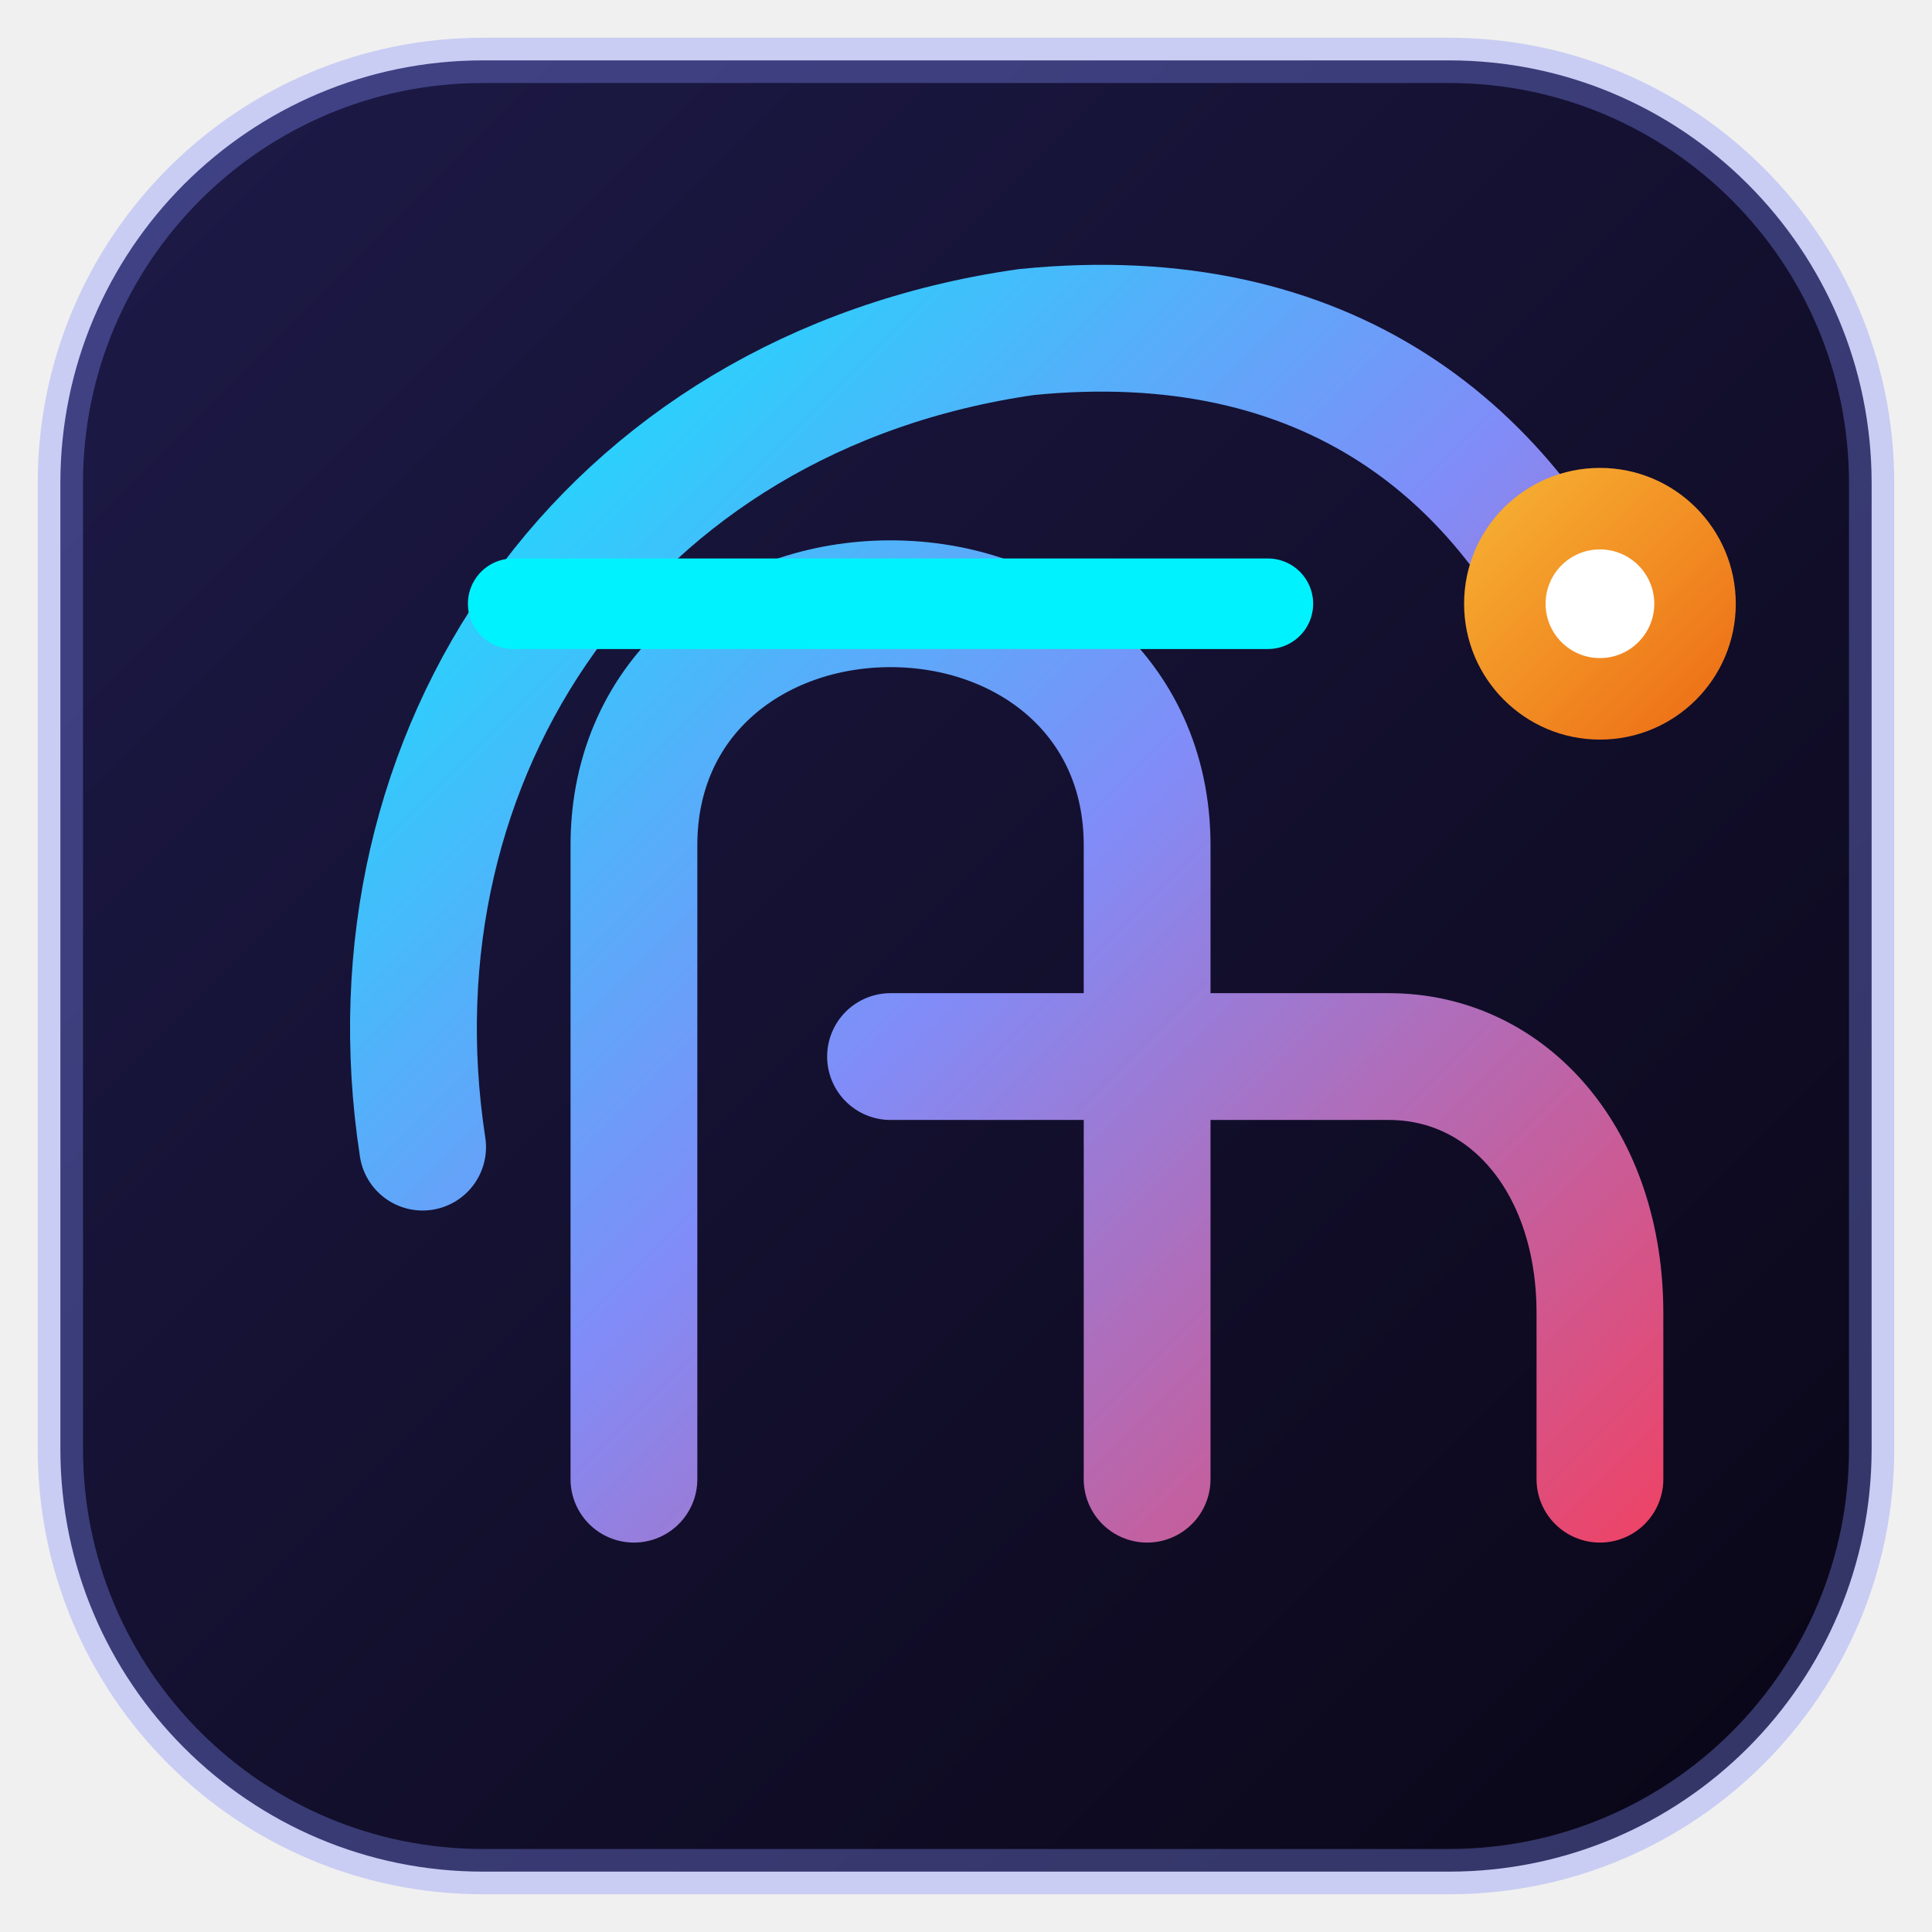
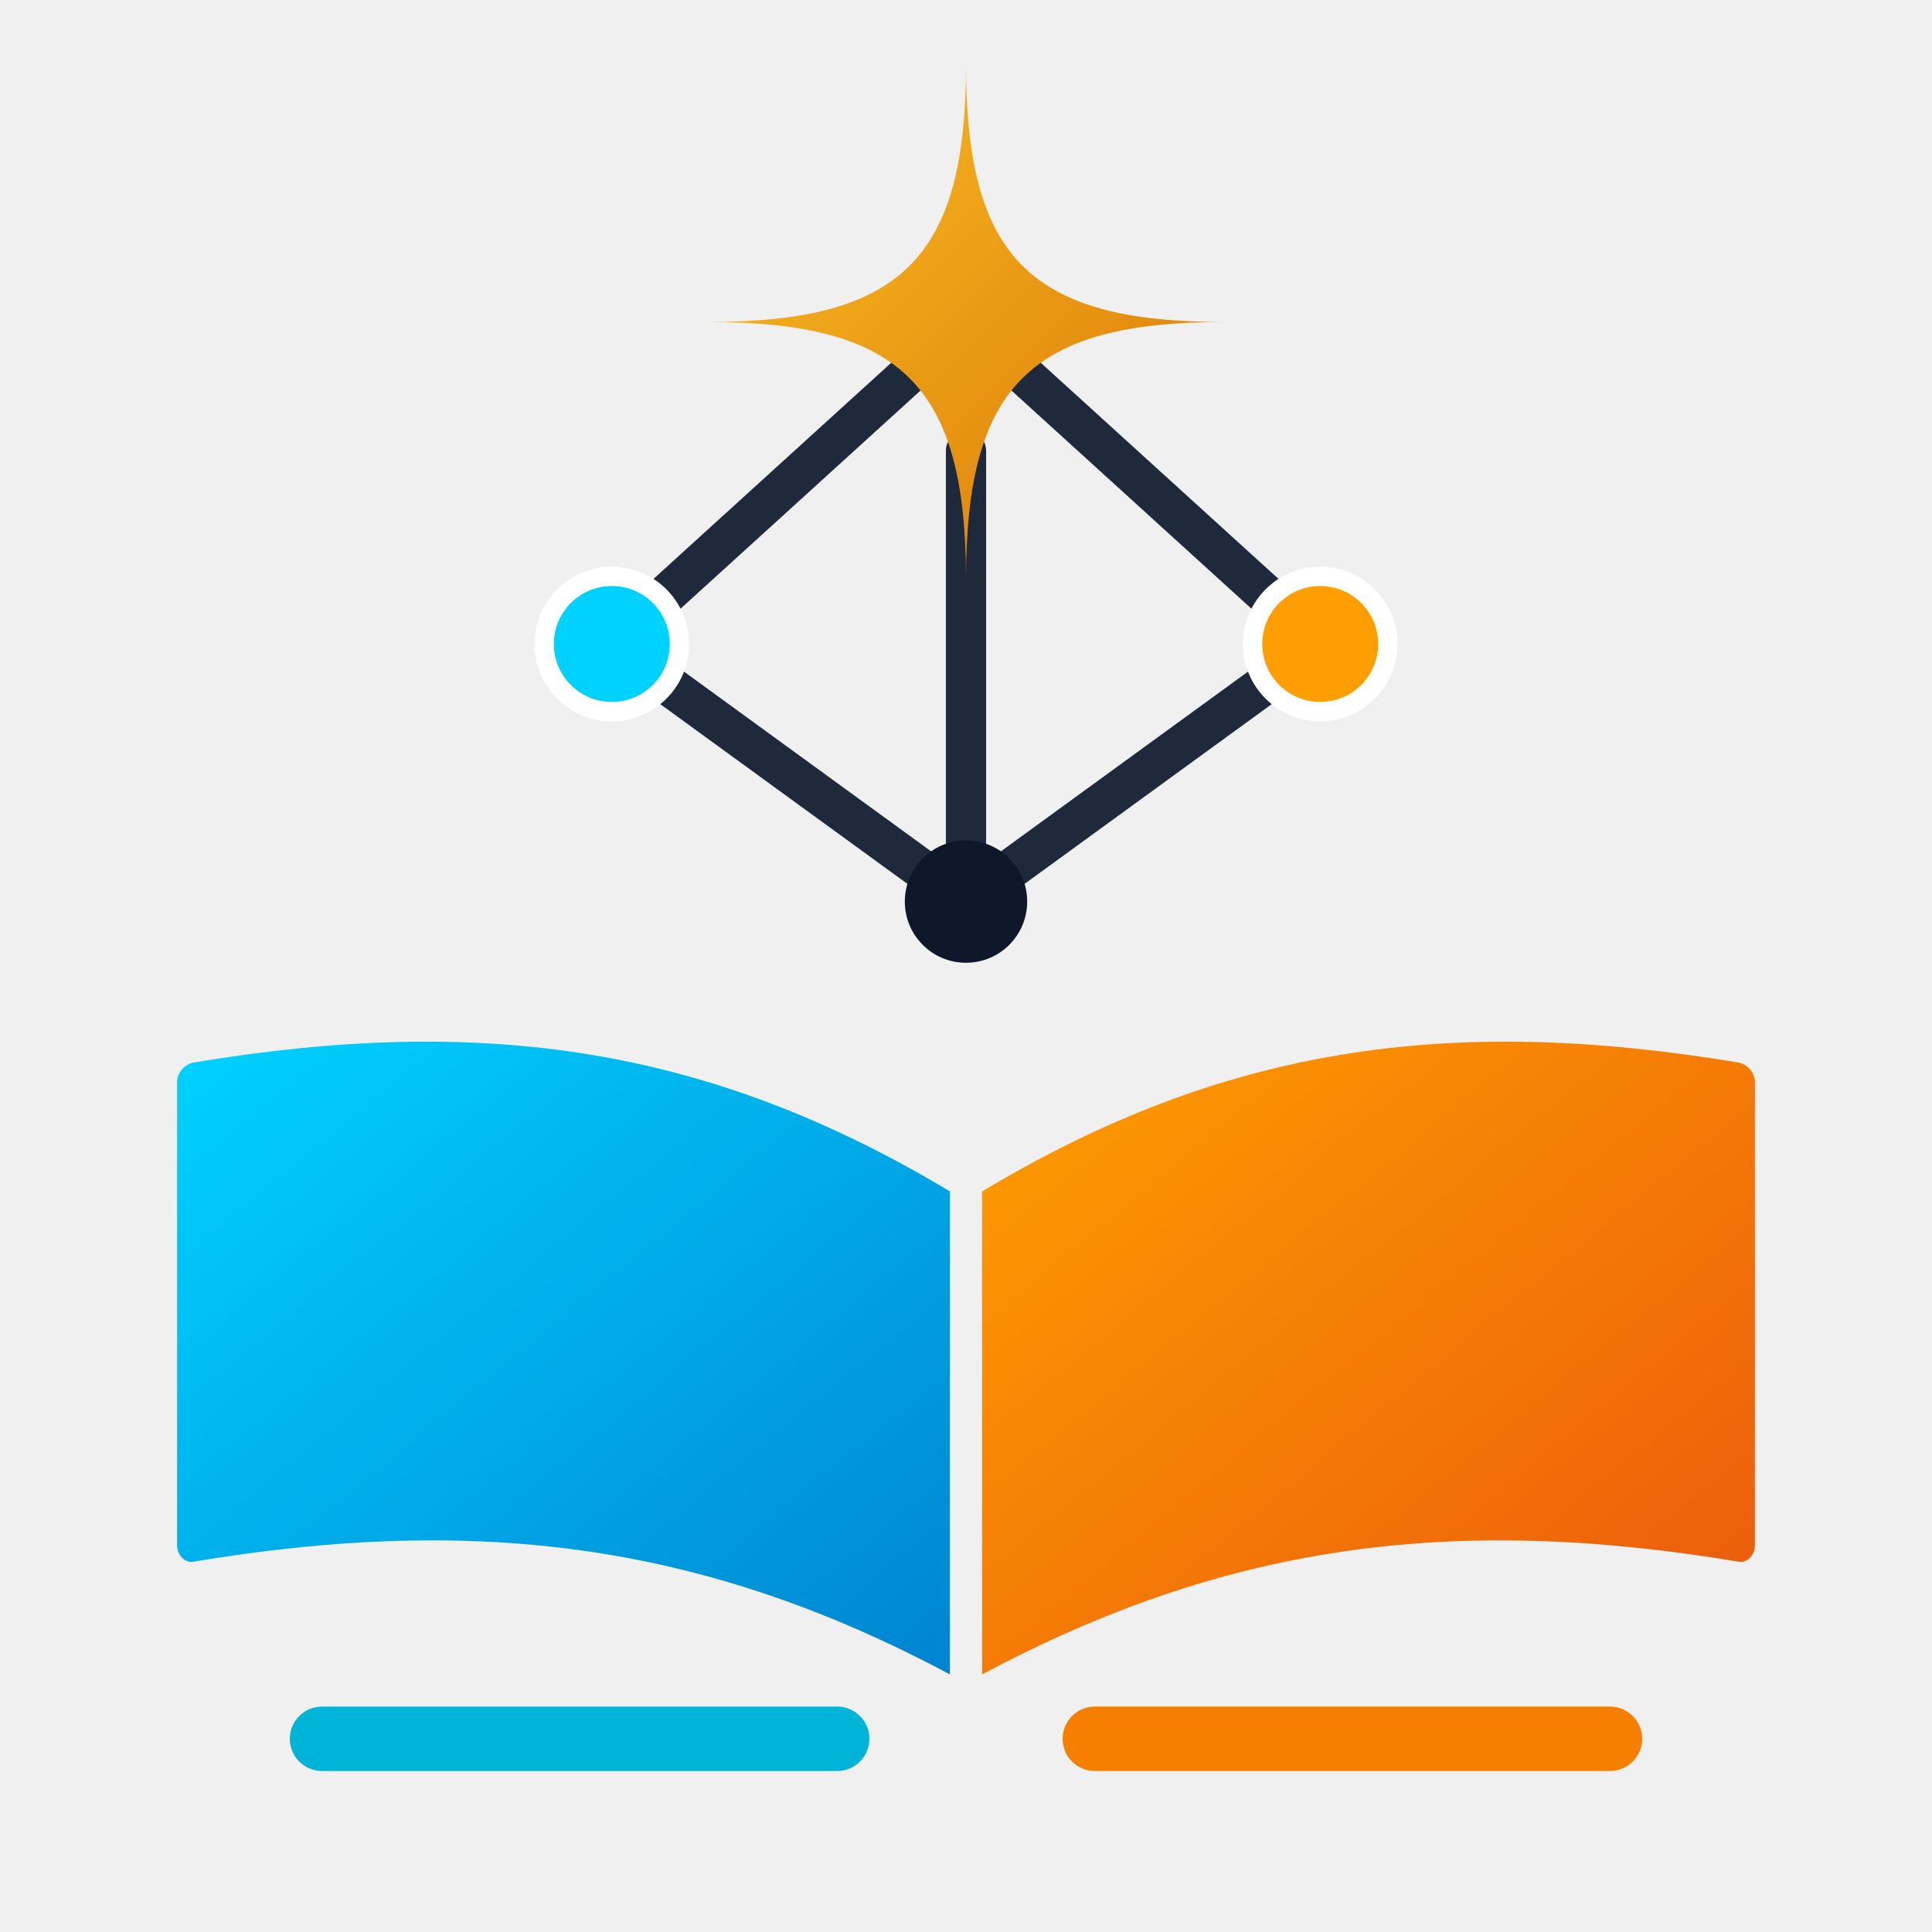
- <svg xmlns="http://www.w3.org/2000/svg" viewBox="0 0 64 64" fill="none">
+ <svg xmlns="http://www.w3.org/2000/svg" viewBox="0 0 120 120" fill="none">
  <defs>
-     <linearGradient id="fav2-bg" x1="0" y1="0" x2="64" y2="64" gradientUnits="userSpaceOnUse">
-       <stop offset="0%" stop-color="#1E1B4B" />
-       <stop offset="100%" stop-color="#090514" />
+     <linearGradient id="fav-cyan" x1="0%" y1="0%" x2="100%" y2="100%">
+       <stop offset="0%" stop-color="#00d2ff" />
+       <stop offset="100%" stop-color="#0084d1" />
    </linearGradient>
-     <linearGradient id="fav2-stroke" x1="10" y1="10" x2="54" y2="54" gradientUnits="userSpaceOnUse">
-       <stop offset="0%" stop-color="#00F2FE" />
-       <stop offset="50%" stop-color="#818CF8" />
-       <stop offset="100%" stop-color="#F43F5E" />
+     <linearGradient id="fav-orange" x1="0%" y1="0%" x2="100%" y2="100%">
+       <stop offset="0%" stop-color="#ff9e00" />
+       <stop offset="100%" stop-color="#ea580c" />
    </linearGradient>
-     <linearGradient id="fav2-amber" x1="42" y1="12" x2="58" y2="28" gradientUnits="userSpaceOnUse">
-       <stop offset="0%" stop-color="#FDE047" />
-       <stop offset="100%" stop-color="#EA580C" />
+     <linearGradient id="fav-gold" x1="0%" y1="0%" x2="100%" y2="100%">
+       <stop offset="0%" stop-color="#fbbf24" />
+       <stop offset="100%" stop-color="#d97706" />
    </linearGradient>
  </defs>
-   <rect x="2" y="2" width="60" height="60" rx="14" fill="url(#fav2-bg)" stroke="#818CF8" stroke-opacity="0.35" stroke-width="1.5" />
-   <path d="M14 38C12 25 20 13 34 11C44 10 50 15 53 22" stroke="url(#fav2-stroke)" stroke-width="4.2" stroke-linecap="round" />
-   <path d="M21 49V28C21 23 25 20 29.5 20C34 20 38 23 38 28V49" stroke="url(#fav2-stroke)" stroke-width="4.2" stroke-linecap="round" stroke-linejoin="round" />
-   <path d="M29.5 35H46C50 35 53 38.5 53 43.5V49" stroke="url(#fav2-stroke)" stroke-width="4.2" stroke-linecap="round" stroke-linejoin="round" />
-   <path d="M17 20H42" stroke="#00F2FE" stroke-width="3" stroke-linecap="round" />
-   <circle cx="53" cy="20" r="4.5" fill="url(#fav2-amber)" />
-   <circle cx="53" cy="20" r="1.8" fill="#FFFFFF" />
+   <g stroke="#1e293b" stroke-width="2.5" stroke-linecap="round" stroke-linejoin="round">
+     <line x1="60" y1="56" x2="60" y2="28" />
+     <line x1="60" y1="56" x2="38" y2="40" />
+     <line x1="60" y1="56" x2="82" y2="40" />
+     <line x1="38" y1="40" x2="60" y2="20" />
+     <line x1="82" y1="40" x2="60" y2="20" />
+   </g>
+   <circle cx="60" cy="56" r="3.8" fill="#0f172a" />
+   <circle cx="38" cy="40" r="4.2" fill="#00d2ff" stroke="#ffffff" stroke-width="1.2" />
+   <circle cx="82" cy="40" r="4.2" fill="#ff9e00" stroke="#ffffff" stroke-width="1.2" />
+   <path d="M60 4 C60 16 64 20 76 20 C64 20 60 24 60 36 C60 24 56 20 44 20 C56 20 60 16 60 4 Z" fill="url(#fav-gold)" />
+   <path d="M59 74 C44 65 30 63 12 66 C11.5 66.1 11 66.6 11 67.2 L11 96 C11 96.6 11.5 97.1 12 97 C30 94 44 96 59 104 Z" fill="url(#fav-cyan)" />
+   <path d="M61 74 C76 65 90 63 108 66 C108.5 66.1 109 66.6 109 67.2 L109 96 C109 96.6 108.5 97.1 108 97 C90 94 76 96 61 104 Z" fill="url(#fav-orange)" />
+   <rect x="18" y="106" width="36" height="4" rx="2" fill="#00b4d8" />
+   <rect x="66" y="106" width="36" height="4" rx="2" fill="#f77f00" />
</svg>
